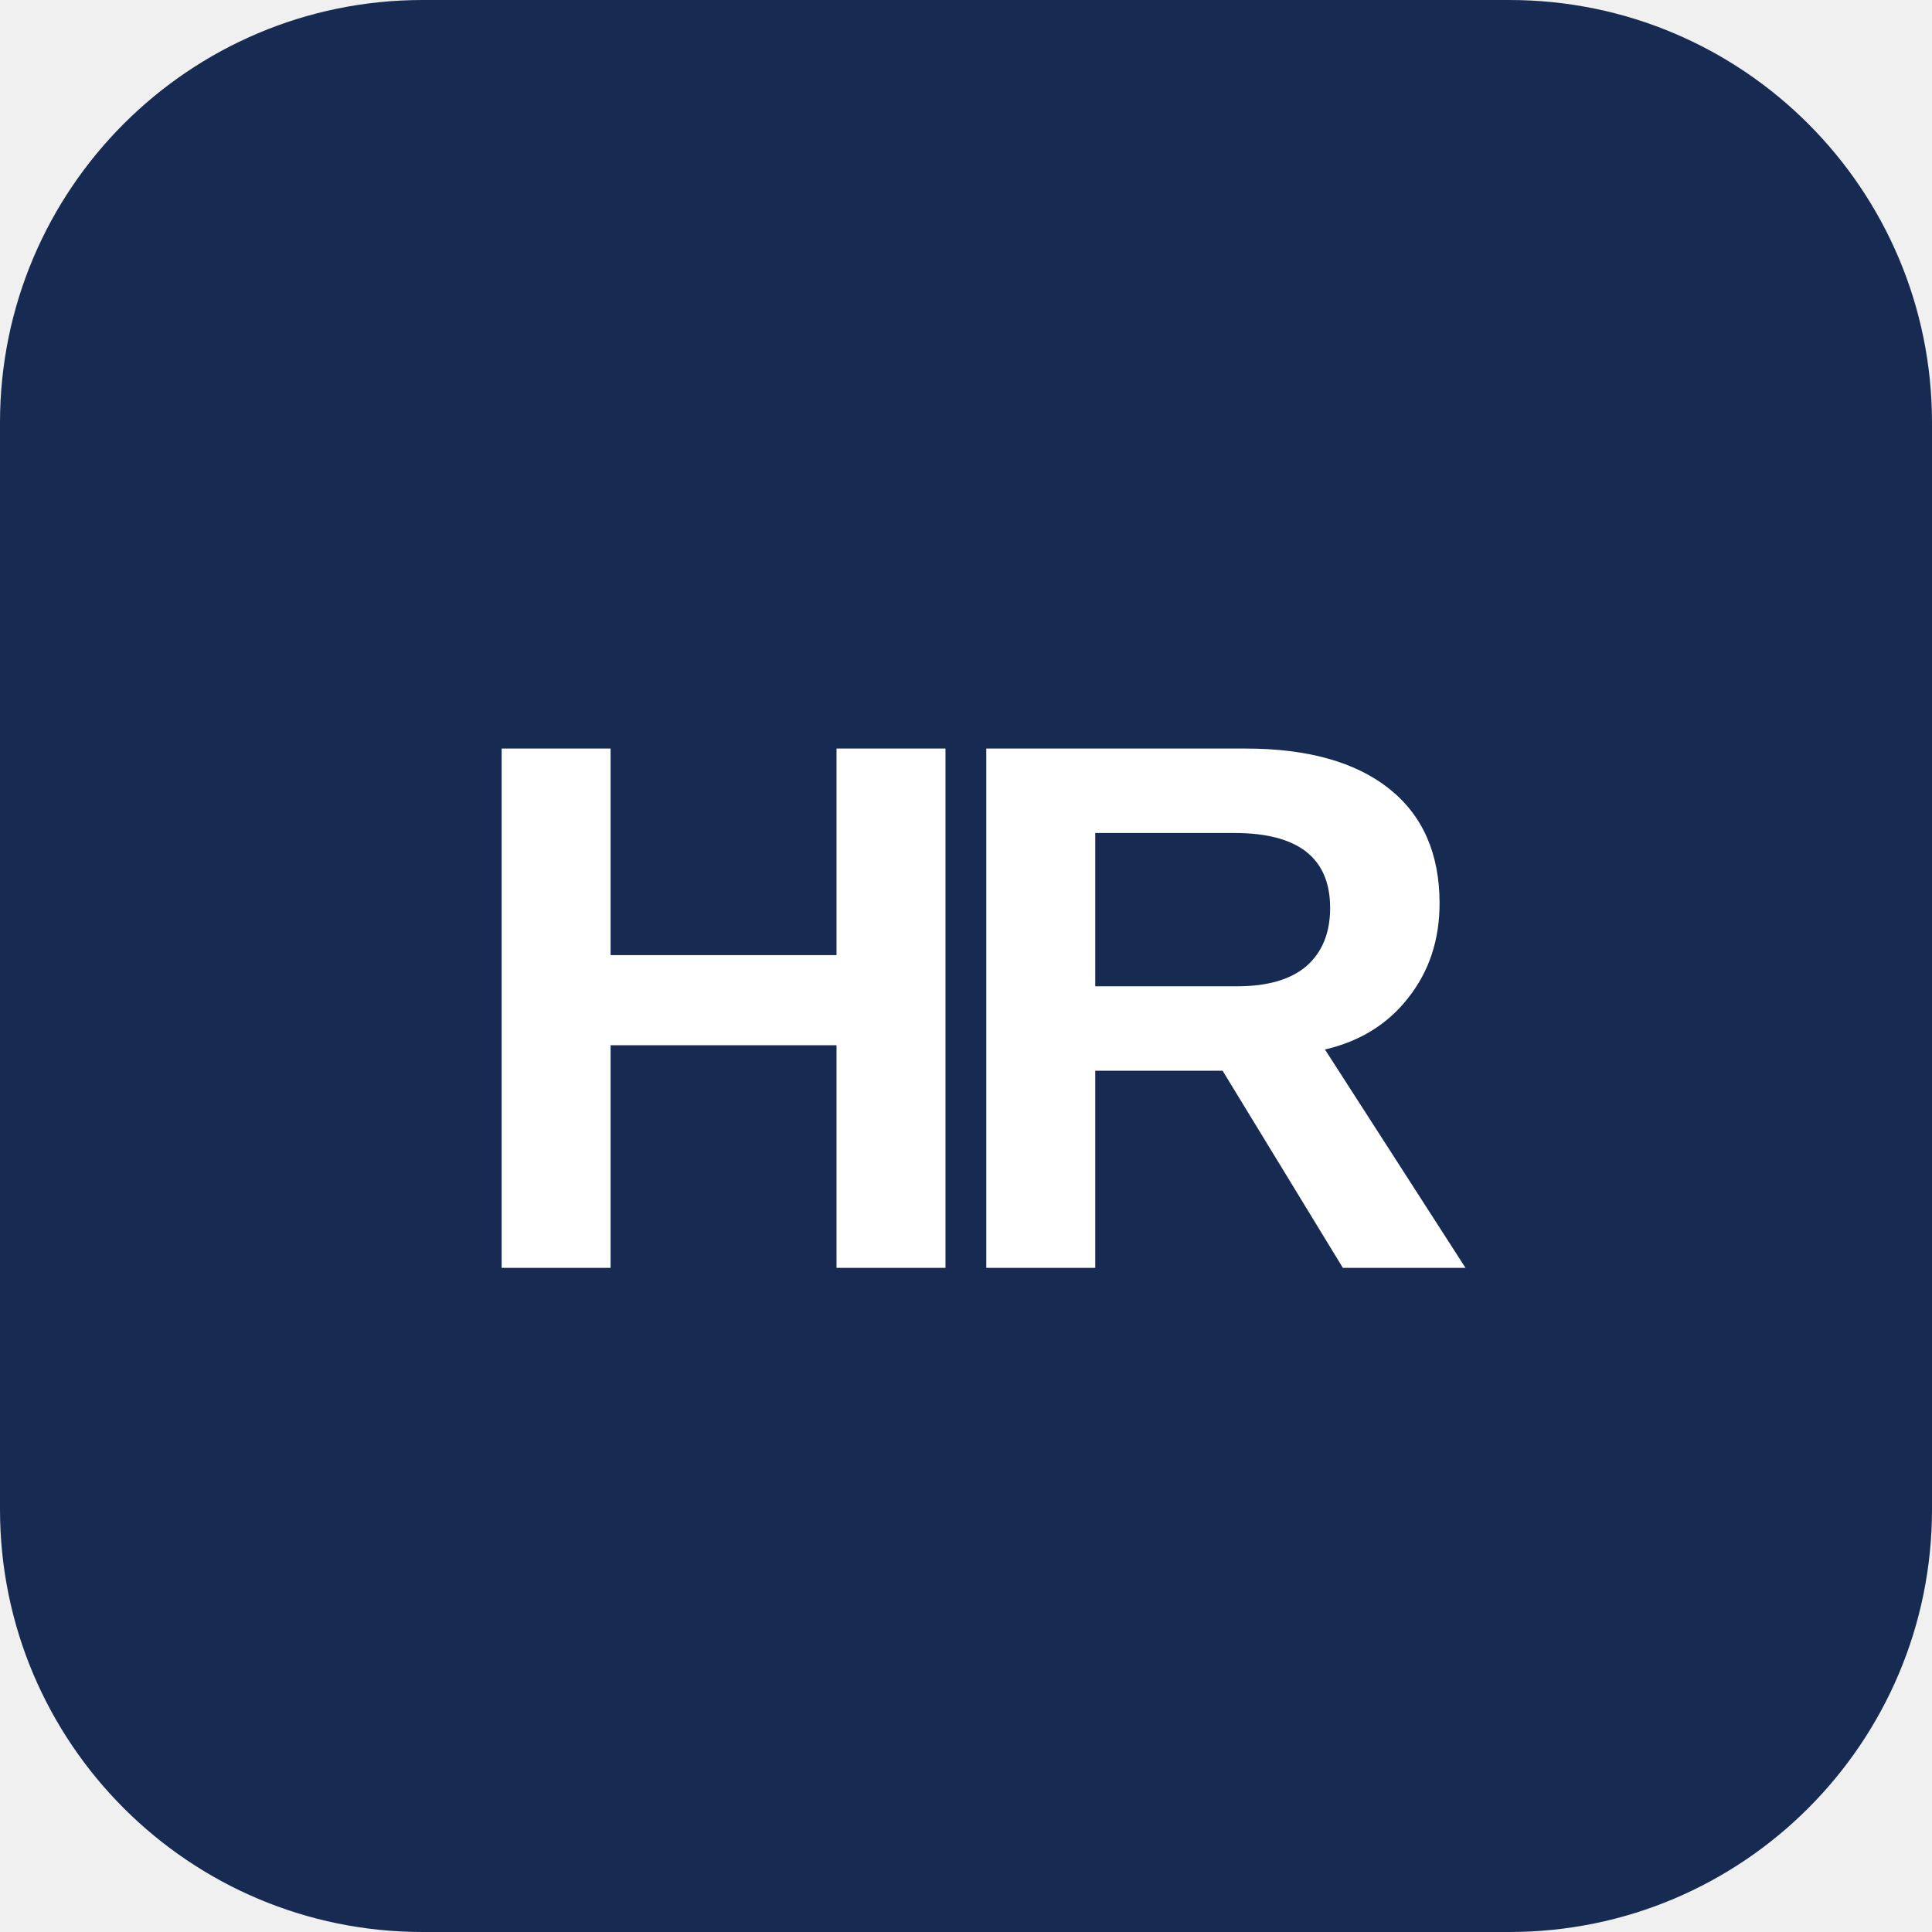
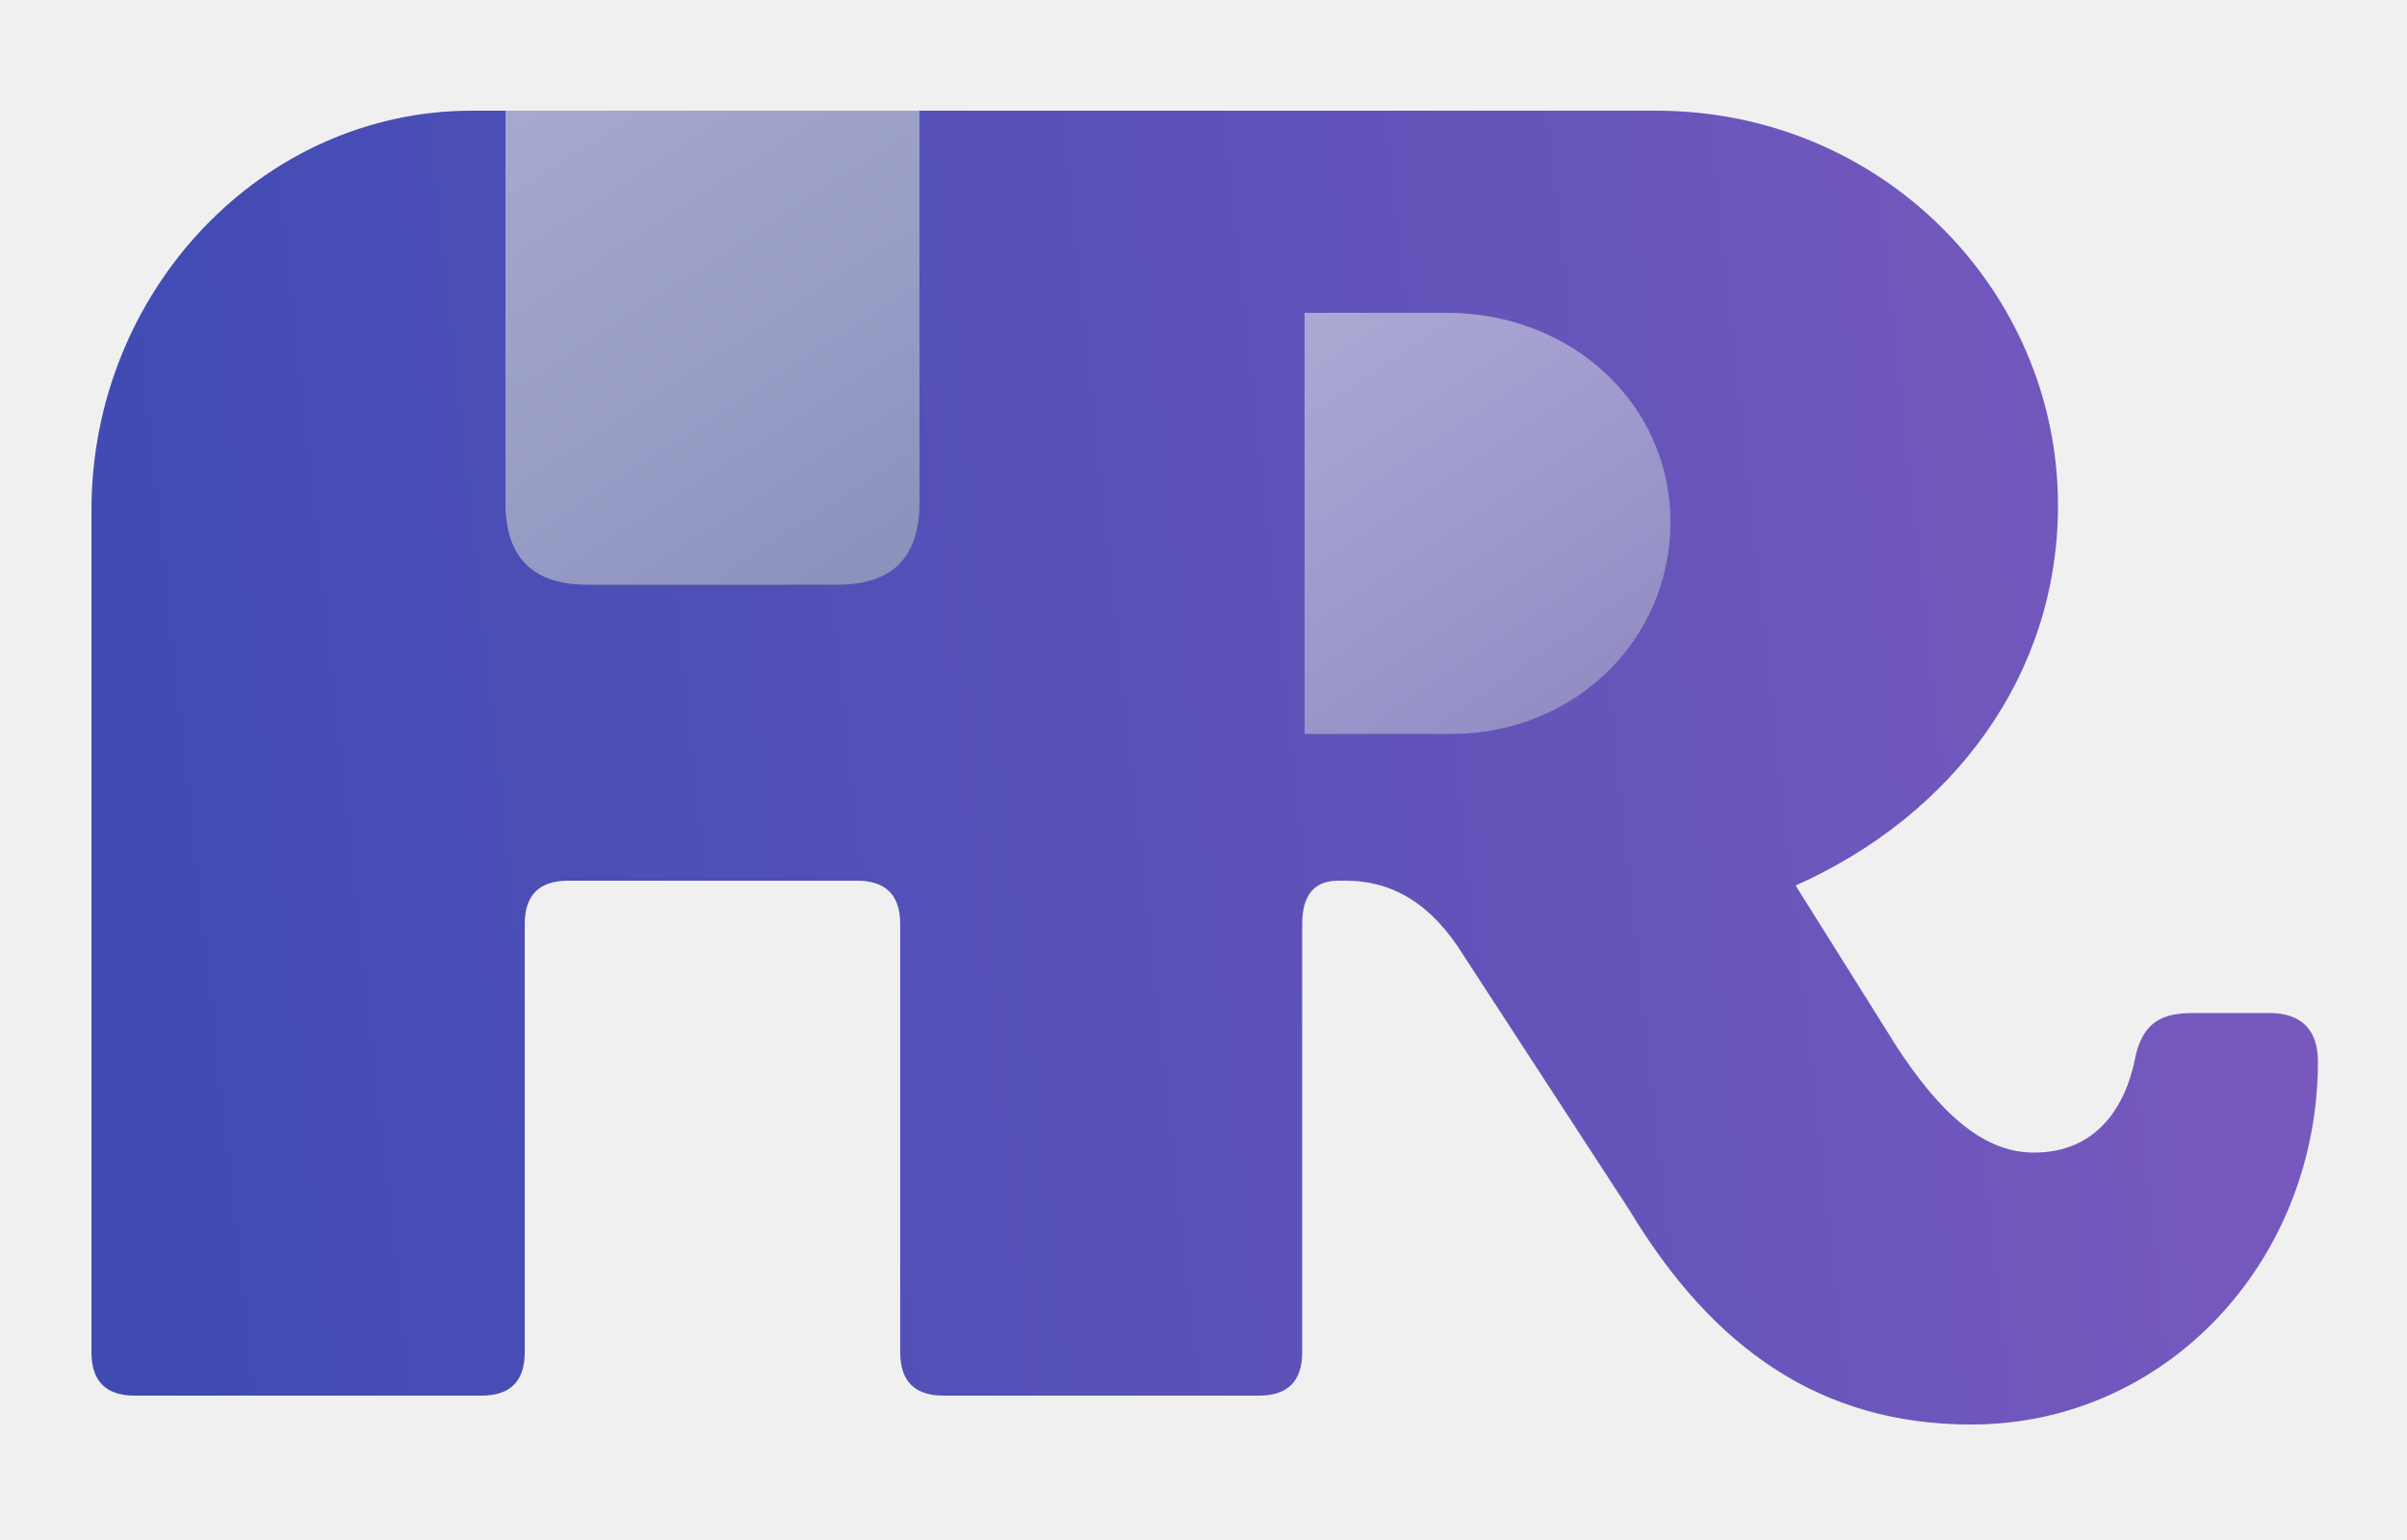
- <svg xmlns="http://www.w3.org/2000/svg" viewBox="0 0 64 64" role="img" aria-label="何荣开发工具库">
-   <rect width="64" height="64" rx="14" fill="#172b52" />
-   <text x="32" y="42" fill="#ffffff" text-anchor="middle" font-family="Arial, sans-serif" font-size="25" font-weight="700" letter-spacing="-2">HR</text>
+ <svg xmlns="http://www.w3.org/2000/svg" width="1000" height="640" viewBox="0 0 1000 640" role="img" aria-labelledby="hr-title hr-description" data-brand="herong-hr-elephant" data-variant="icon">
+   <style>
+     @media (prefers-color-scheme: dark) {
+       .hr-body-start { stop-color: #929CE8; }
+       .hr-body-end { stop-color: #B098E1; }
+       .hr-cloth-start { stop-color: #505A89; }
+       .hr-cloth-middle { stop-color: #46507D; }
+       .hr-cloth-end { stop-color: #3F4873; }
+       .hr-ear-start { stop-color: #535B8C; }
+       .hr-ear-middle { stop-color: #454D7C; }
+       .hr-ear-end { stop-color: #3C436F; }
+       .hr-hem { stroke: #8185AD; }
+       .hr-eye { fill: #363963; }
+       .hr-ear-light { stroke: #7479A3; }
+     }
+   </style>
+   <defs>
+     <linearGradient id="hr-body" x1="0" y1="280" x2="925" y2="180" gradientUnits="userSpaceOnUse">
+       <stop class="hr-body-start" stop-color="#3F4BB3" />
+       <stop class="hr-body-end" offset="1" stop-color="#7959BE" />
+     </linearGradient>
+     <linearGradient id="hr-cloth" x1="180" y1="0" x2="315" y2="208" gradientUnits="userSpaceOnUse">
+       <stop class="hr-cloth-start" stop-color="#A5A8CF" />
+       <stop class="hr-cloth-middle" offset=".55" stop-color="#989DC6" />
+       <stop class="hr-cloth-end" offset="1" stop-color="#8A91BB" />
+     </linearGradient>
+     <linearGradient id="hr-ear" x1="507" y1="86" x2="626" y2="263" gradientUnits="userSpaceOnUse">
+       <stop class="hr-ear-start" stop-color="#ACA8D3" />
+       <stop class="hr-ear-middle" offset=".52" stop-color="#9D99CD" />
+       <stop class="hr-ear-end" offset="1" stop-color="#908AC0" />
+     </linearGradient>
+   </defs>
+   <g transform="translate(38 46)">
+     <path id="hr-silhouette" fill="url(#hr-body)" d="M158 0H650C744 0 817 75 817 164C817 235 773 293 708 322L750 389C767 415 785 433 807 433C833 433 845 414 849 394C852 379 860 375 873 375H905C918 375 925 382 925 395C925 478 862 546 781 546C719 546 674 515 639 457L570 351C557 330 541 320 521 320H518C508 320 503 326 503 338V516Q503 534 485 534H354Q336 534 336 516V338Q336 320 318 320H198Q180 320 180 338V516Q180 534 162 534H18Q0 534 0 516V166C0 75 71 0 158 0Z" />
+     <g id="hr-blanket">
+       <path fill="url(#hr-cloth)" d="M172 0H344V163Q344 197 310 197H206Q172 197 172 163Z" />
+     </g>
+     <g id="hr-ear-plane">
+       <path fill="url(#hr-ear)" d="M504 84H563C615 84 656 122 656 171C656 220 616 259 565 259H504Z" />
+     </g>
+   </g>
</svg>
